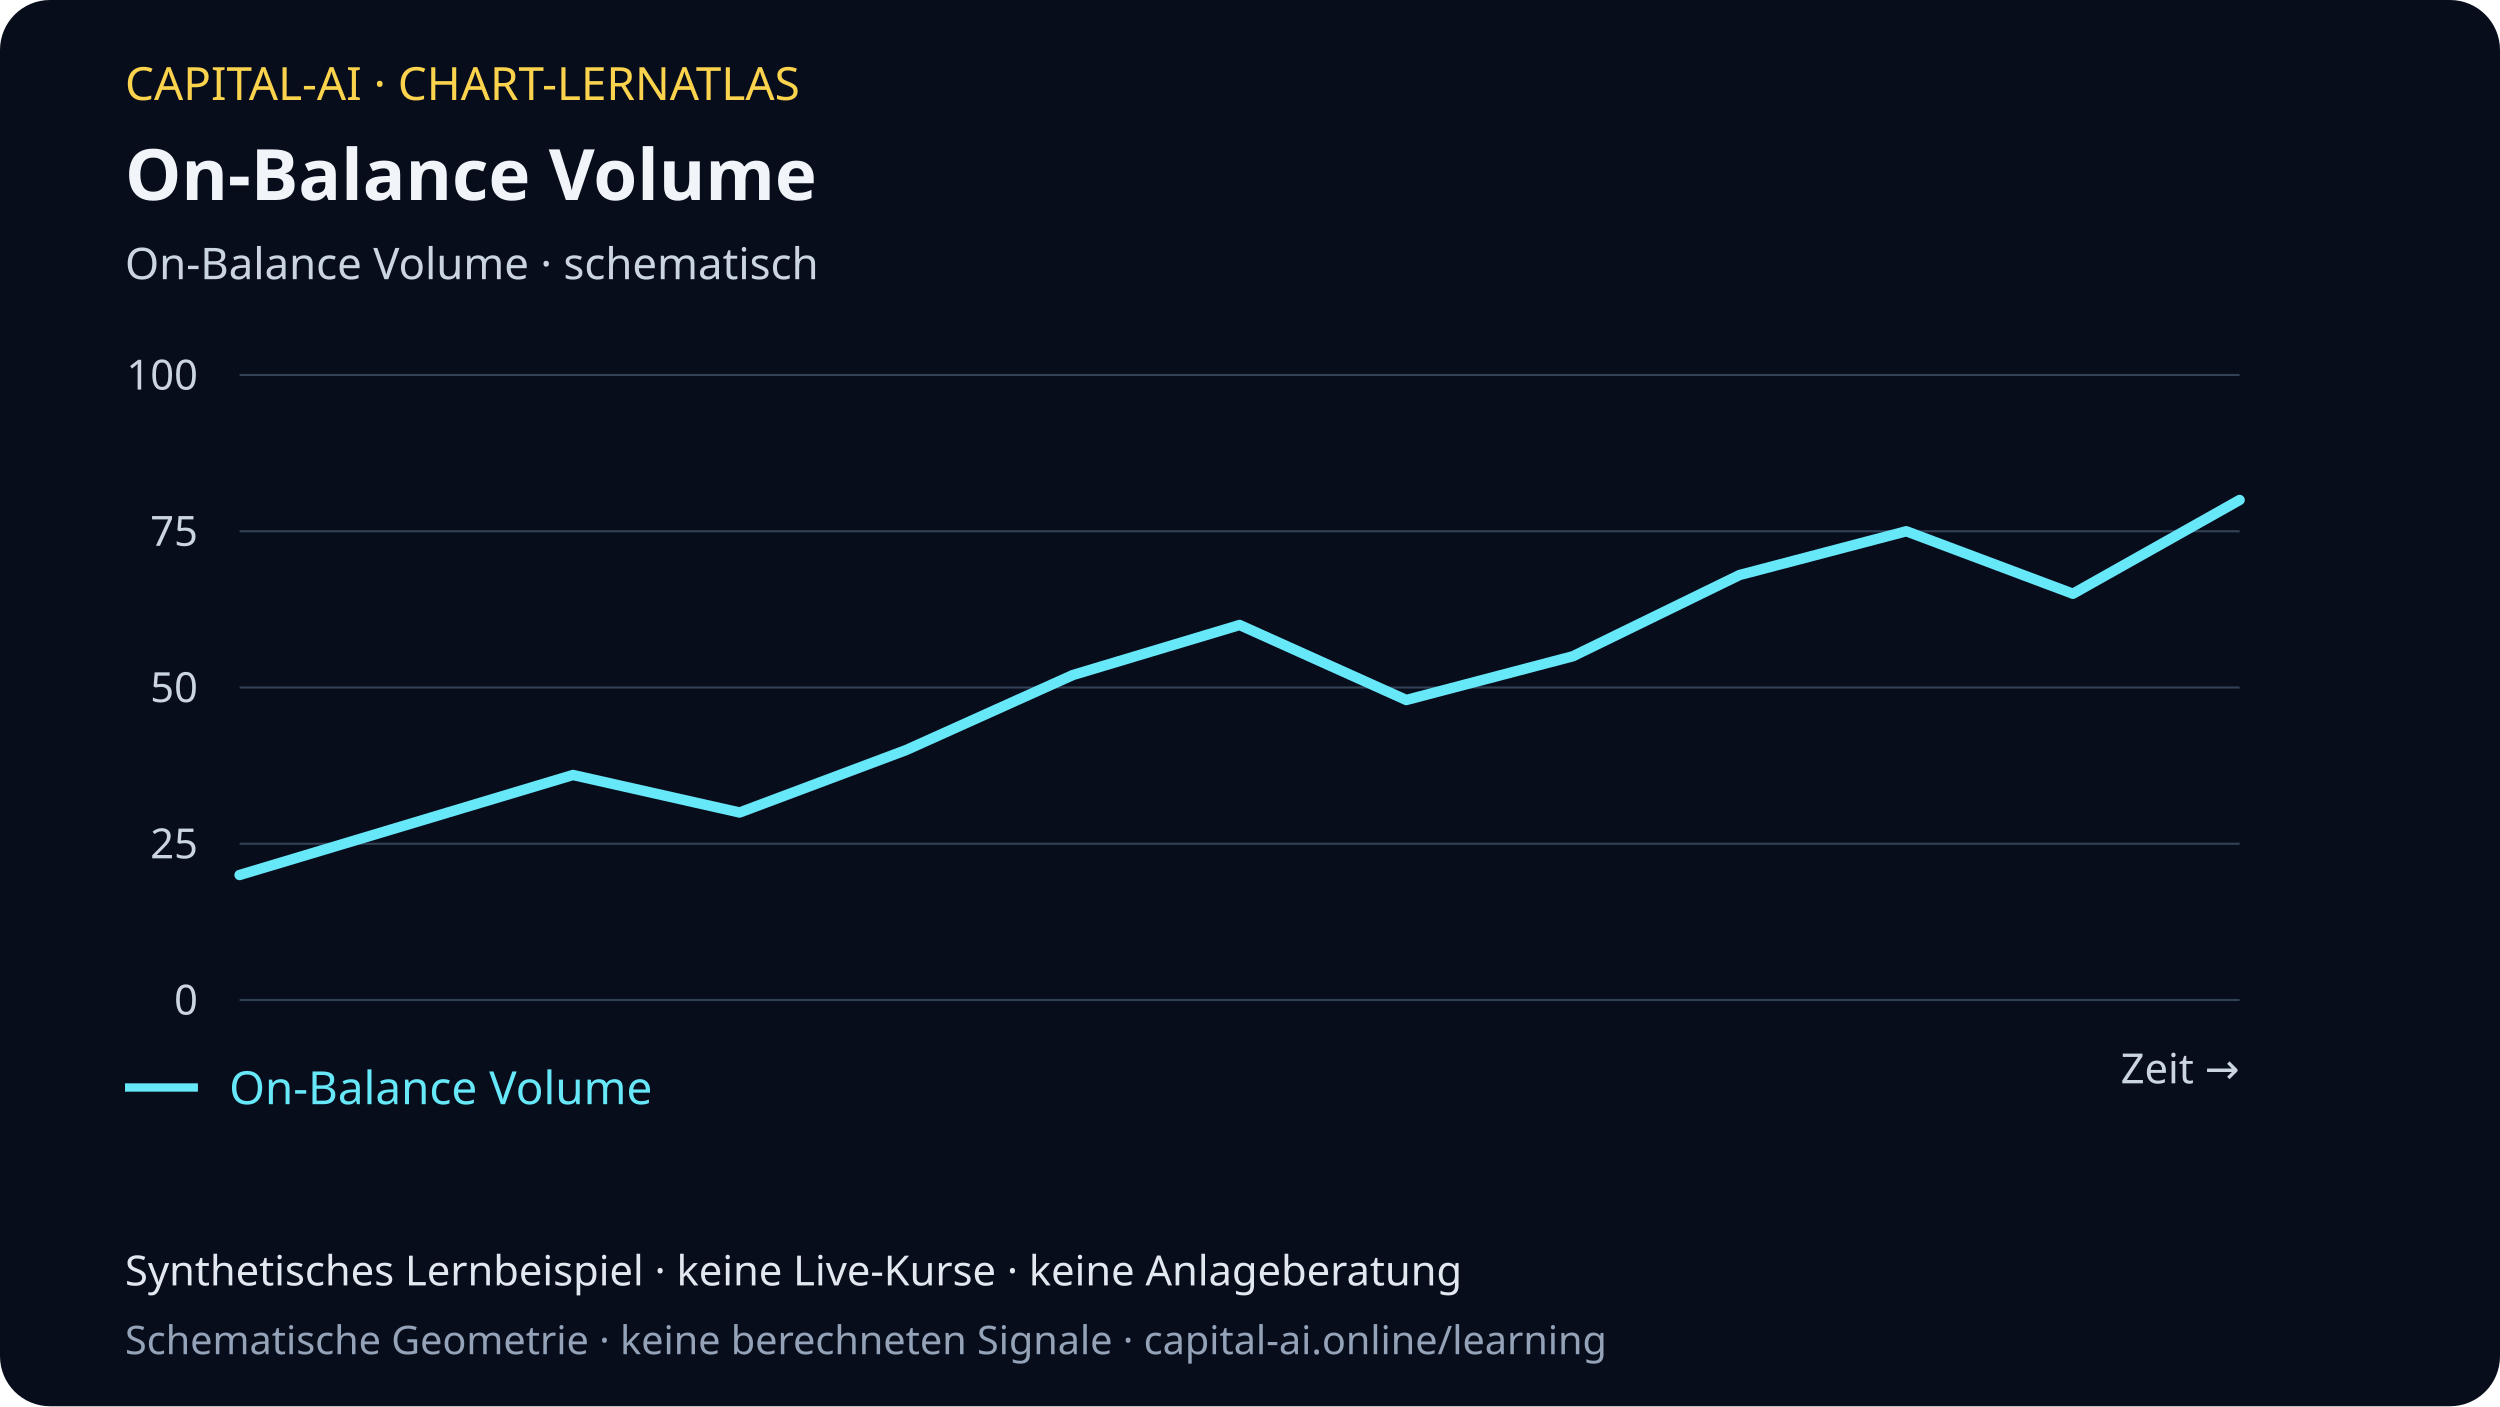
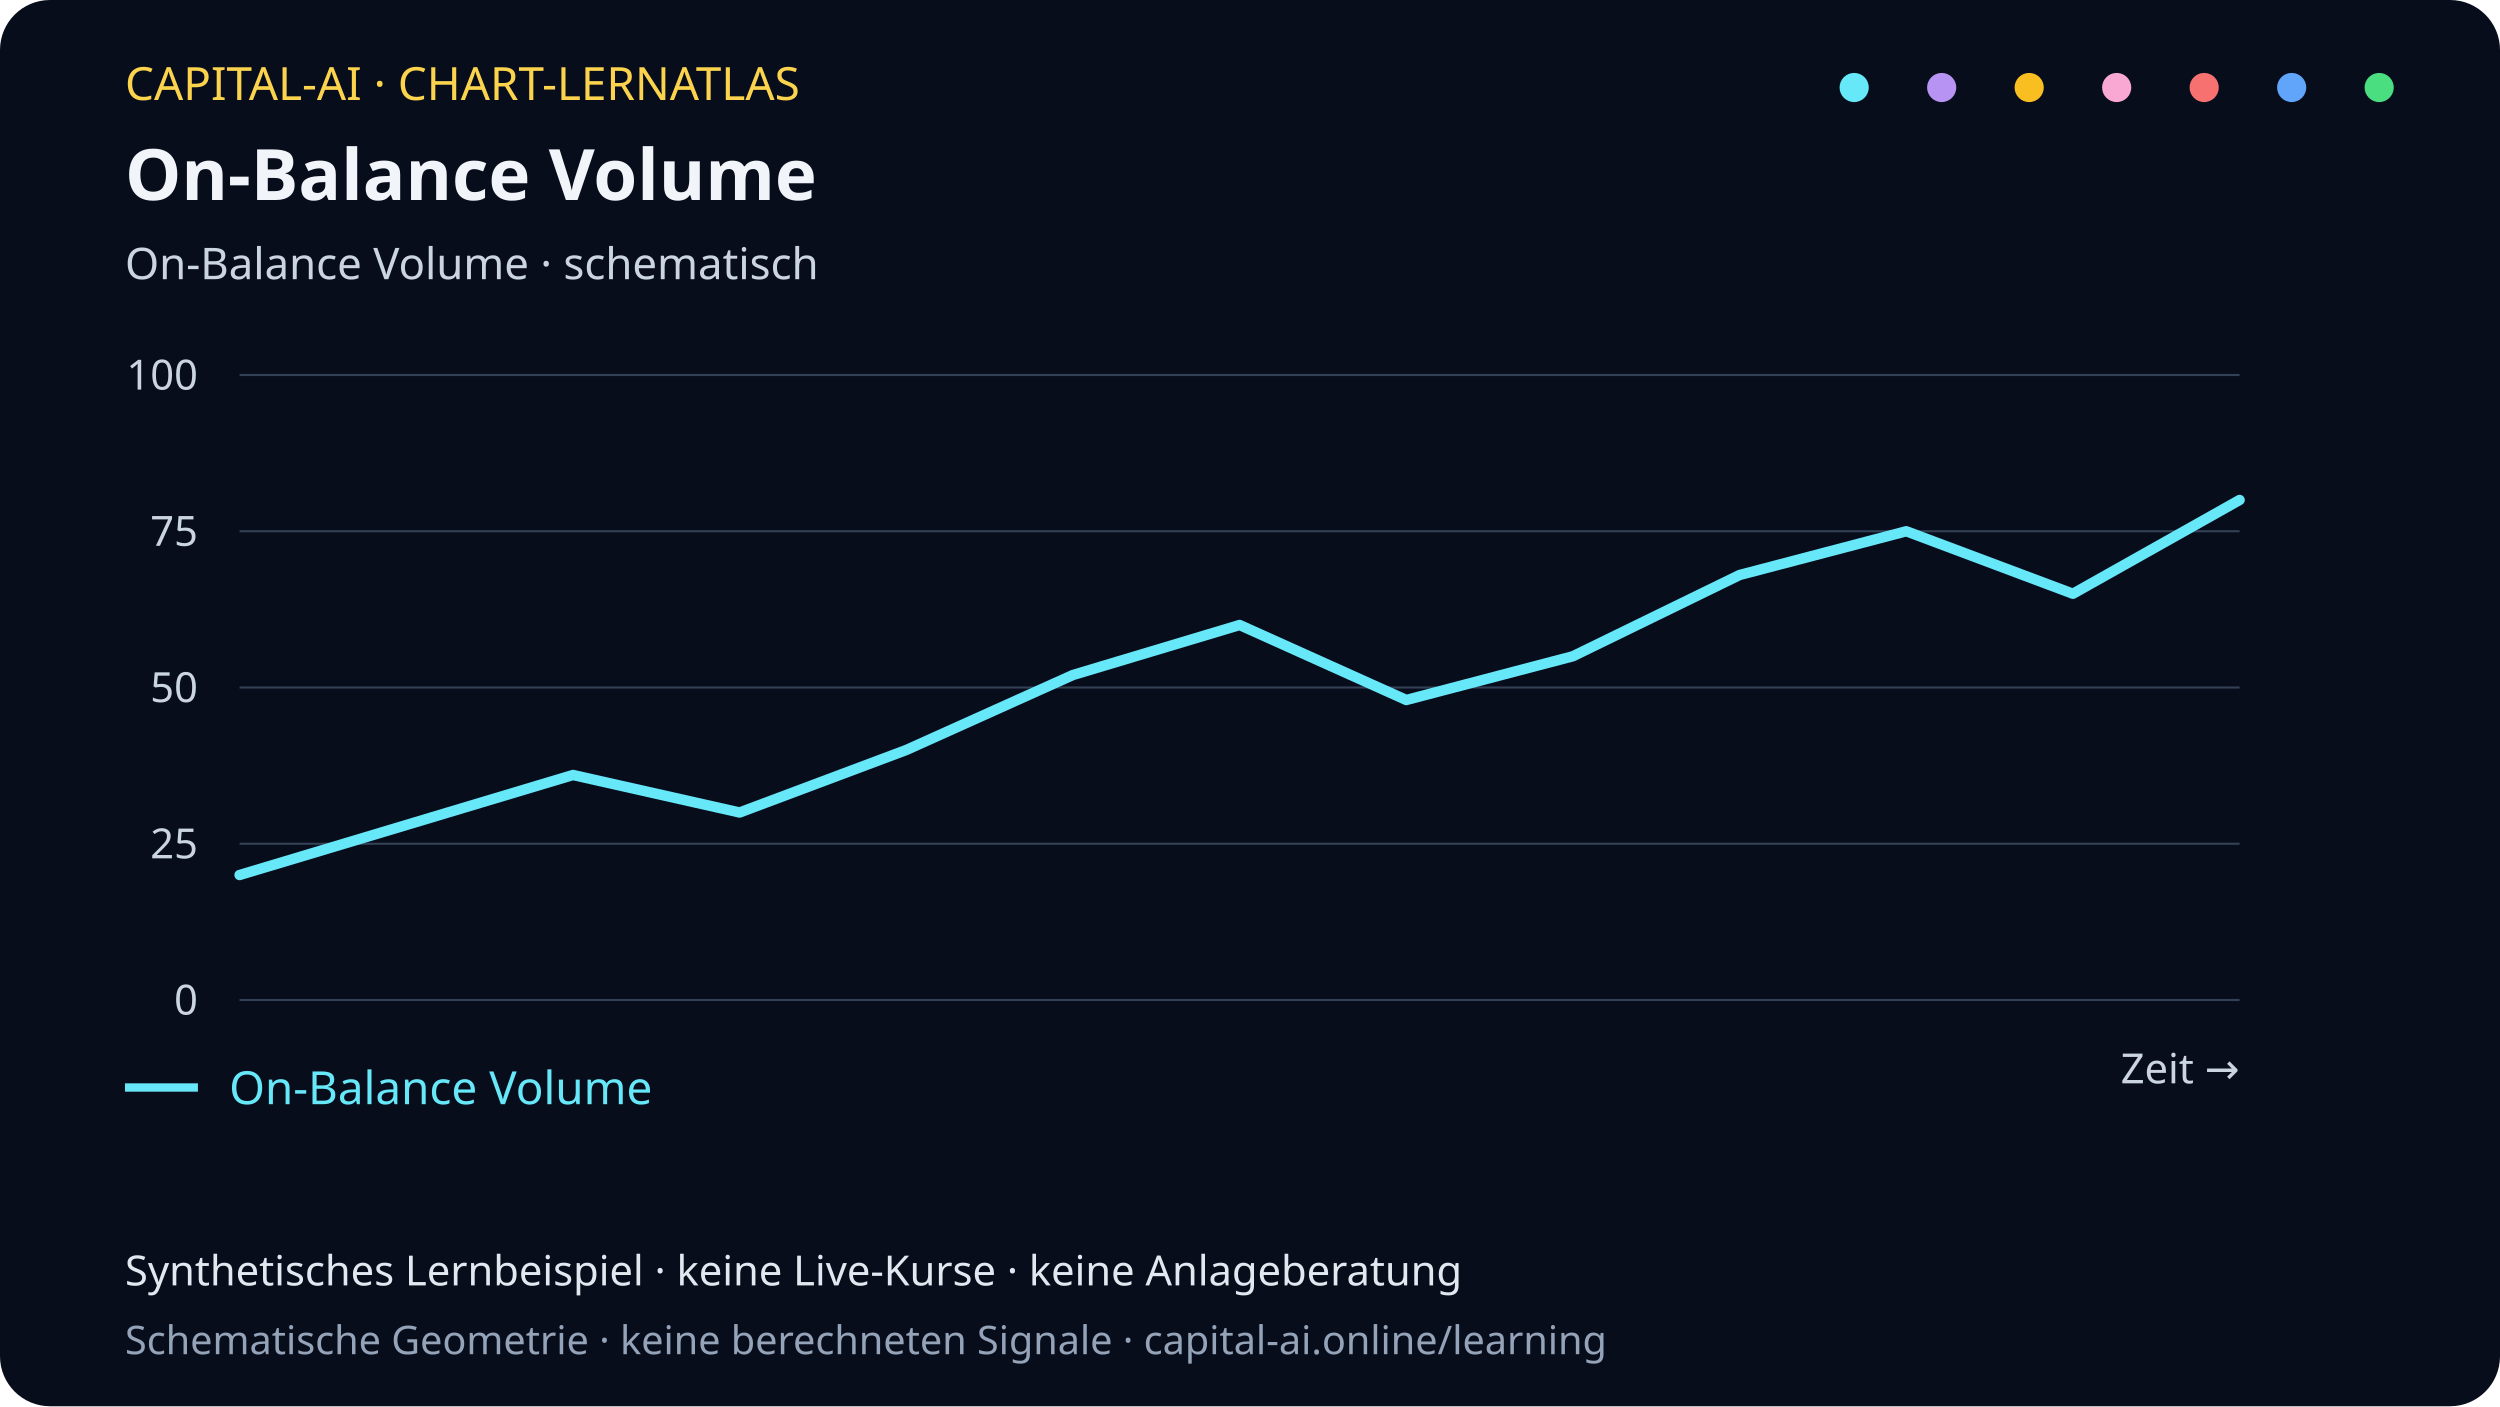
<svg xmlns="http://www.w3.org/2000/svg" viewBox="0 0 1200 675" role="img" aria-label="On-Balance Volume. On-Balance Volume addiert Volumen bei steigenden Schlusskursen und subtrahiert es bei fallenden Schlusskursen. Divergenzen sind Beobachtungen, keine Beweise. Synthetisches Lernbeispiel · keine Live-Kurse · keine Anlageberatung" class="h-auto w-full rounded-xl">
  <rect width="1200" height="675" rx="24" fill="#080d1c" />
+   <g aria-hidden="true" data-universe-spectrum="CAPITAL_AI_UNIVERSE@1">
+     <circle cx="890" cy="42" r="7" fill="#67E8F9" />
+     <circle cx="932" cy="42" r="7" fill="#B794F4" />
+     <circle cx="974" cy="42" r="7" fill="#F9BF21" />
+     <circle cx="1016" cy="42" r="7" fill="#F9A8D4" />
+     <circle cx="1058" cy="42" r="7" fill="#F87171" />
+     <circle cx="1100" cy="42" r="7" fill="#60A5FA" />
+     <circle cx="1142" cy="42" r="7" fill="#4ADE80" />
+   </g>
  <g font-family="system-ui, sans-serif">
    <text x="60" y="48" fill="#fcd34d" font-size="22">CAPITAL-AI · CHART-LERNATLAS</text>
    <text x="60" y="96" fill="#f1f5f9" font-size="34" font-weight="700">On-Balance Volume</text>
    <text x="60" y="134" fill="#cbd5e1" font-size="21">On-Balance Volume · schematisch</text>
    <g>
      <line x1="115" x2="1075" y1="480" y2="480" stroke="#334155" />
      <text x="95" y="487" text-anchor="end" fill="#cbd5e1" font-size="20">0</text>
    </g>
    <g>
      <line x1="115" x2="1075" y1="405" y2="405" stroke="#334155" />
      <text x="95" y="412" text-anchor="end" fill="#cbd5e1" font-size="20">25</text>
    </g>
    <g>
      <line x1="115" x2="1075" y1="330" y2="330" stroke="#334155" />
      <text x="95" y="337" text-anchor="end" fill="#cbd5e1" font-size="20">50</text>
    </g>
    <g>
      <line x1="115" x2="1075" y1="255" y2="255" stroke="#334155" />
      <text x="95" y="262" text-anchor="end" fill="#cbd5e1" font-size="20">75</text>
    </g>
    <g>
      <line x1="115" x2="1075" y1="180" y2="180" stroke="#334155" />
      <text x="95" y="187" text-anchor="end" fill="#cbd5e1" font-size="20">100</text>
    </g>
    <g>
      <polyline points="115,420 195,396 275,372 355,390 435,360 515,324 595,300 675,336 755,315 835,276 915,255 995,285 1075,240" fill="none" stroke="#67e8f9" stroke-width="5" stroke-linejoin="round" stroke-linecap="round" />
      <line x1="60" x2="95" y1="522" y2="522" stroke="#67e8f9" stroke-width="4" />
      <text x="110" y="530" fill="#67e8f9" font-size="22">On-Balance Volume</text>
    </g>
    <text x="1075" y="520" text-anchor="end" fill="#cbd5e1" font-size="20">Zeit →</text>
    <text x="60" y="617" fill="#e2e8f0" font-size="20">Synthetisches Lernbeispiel · keine Live-Kurse · keine Anlageberatung</text>
    <text x="60" y="650" fill="#94a3b8" font-size="19">Schematische Geometrie · keine berechneten Signale · capital-ai.online/learning</text>
  </g>
</svg>
